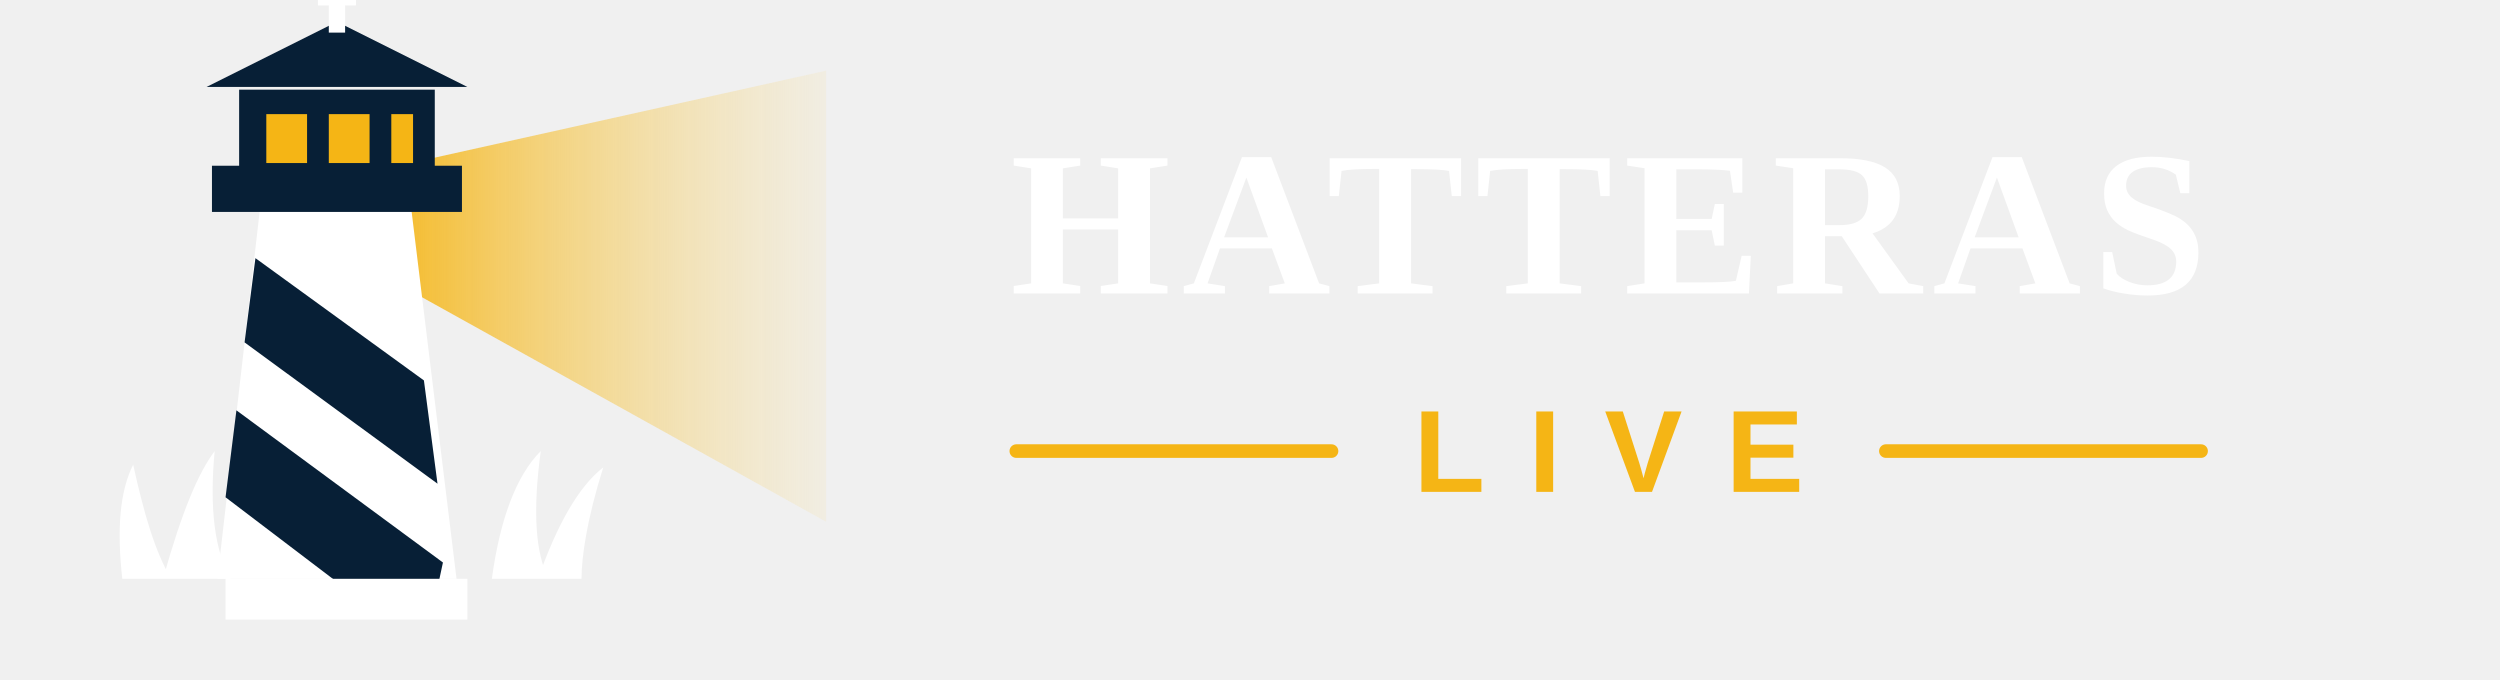
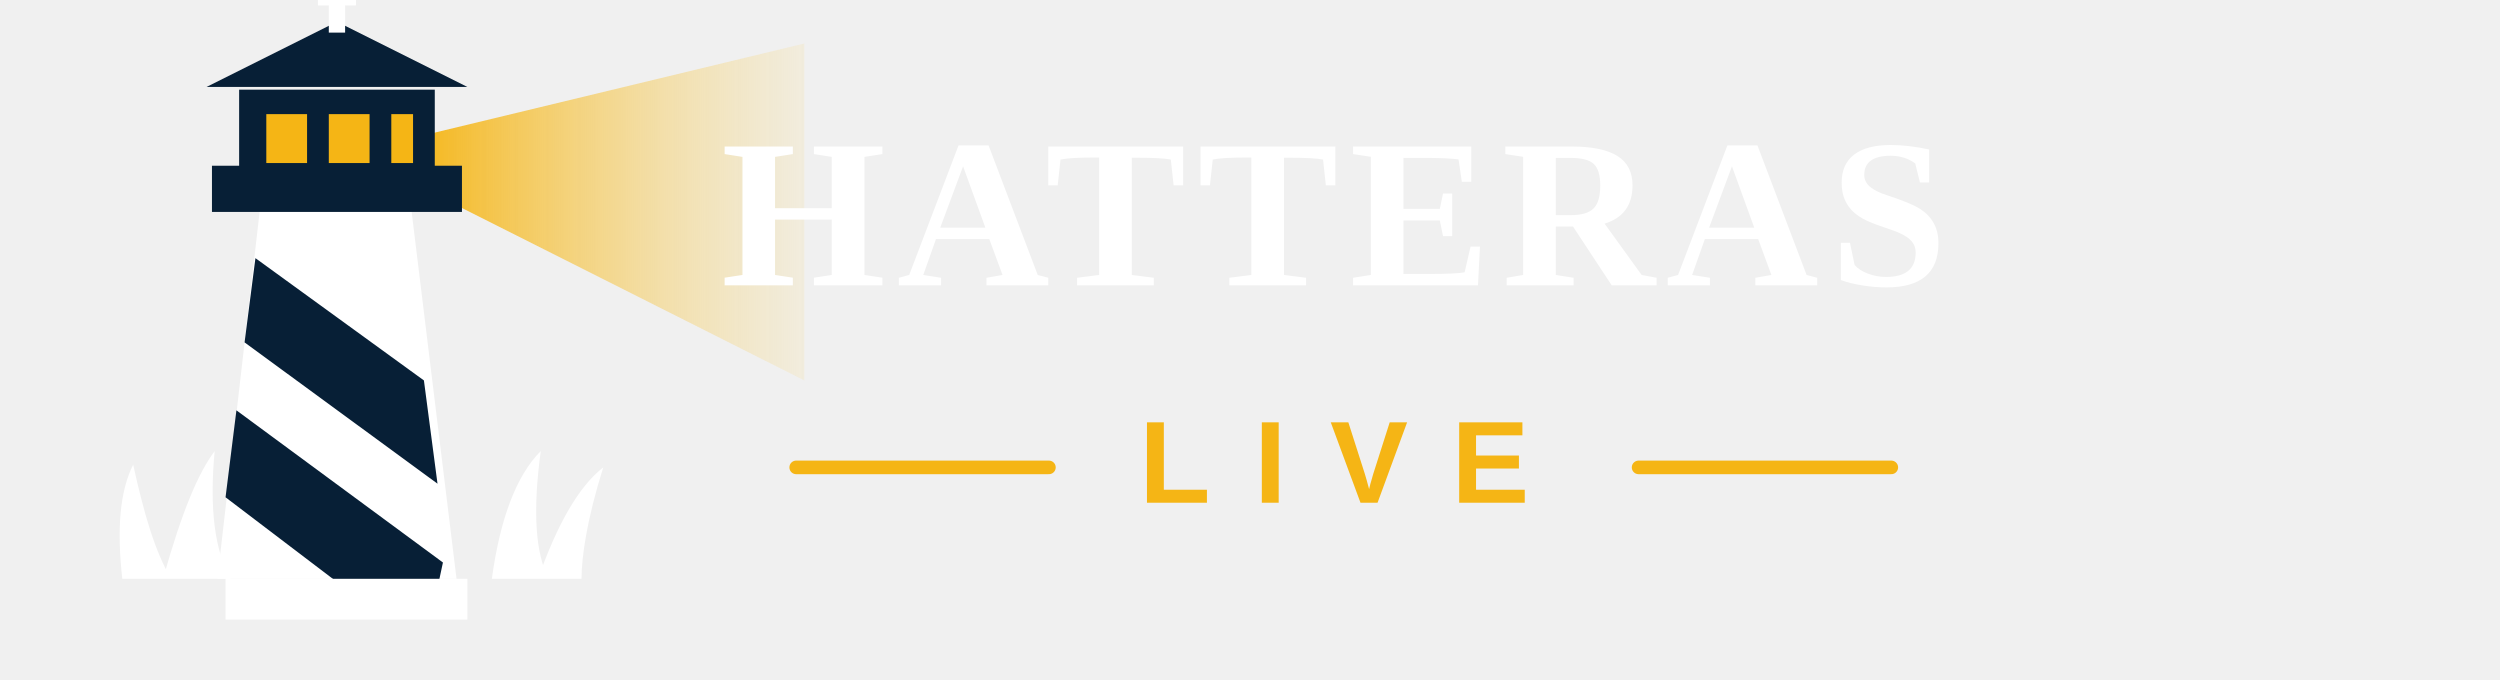
<svg xmlns="http://www.w3.org/2000/svg" viewBox="0 0 920 250" role="img" aria-labelledby="title desc">
  <defs>
    <linearGradient id="beam" x1="0" x2="1">
-       <stop offset="0" stop-color="#f5b515" stop-opacity=".92" />
-       <stop offset="1" stop-color="#f7d77b" stop-opacity=".12" />
+       <stop offset="0" stop-color="#f5b515" stop-opacity=".96" />
+       <stop offset="1" stop-color="#f7d77b" stop-opacity=".16" />
    </linearGradient>
  </defs>
  <g transform="translate(18 8)">
-     <path fill="url(#beam)" d="M124 54 L286 18 L286 184 L124 94 Z" />
+     <path fill="url(#beam)" d="M137 42 L278 8 L278 132 L137 61 Z" />
    <path fill="#ffffff" d="M62 205 78 66h55l17 139Z" />
    <path fill="#071f36" d="m76 87 62 45 5 38-71-52Zm-7 56 76 56-3 14h-27l-50-38Z" />
    <path fill="#ffffff" d="M65 205h89v15H65z" />
    <path fill="#071f36" d="M60 53h92v17H60zM70 25h72v32H70zM58 24 106 0l48 24z" />
    <path fill="#f5b515" d="M80 34h15v18H80zm23 0h15v18h-15zm23 0h8v18h-8z" />
    <path fill="#ffffff" d="M103 -8h6V4h-6zM99 -13h14v7H99z" />
    <path fill="#ffffff" d="M42 205c7-25 13-39 19-47-2 21 0 37 6 47zm-15 0c-2-18-1-32 4-42 4 18 8 32 14 42zm136 0c3-22 9-38 18-47-3 22-2 38 3 47zm17 0c7-20 15-34 24-41-6 19-8 33-8 41z" />
  </g>
-   <g transform="translate(302 0)">
-     <text x="290" y="108" text-anchor="middle" fill="#ffffff" font-family="Georgia, 'Times New Roman', serif" font-size="76" font-weight="700" letter-spacing="4">HATTERAS</text>
-     <path stroke="#f5b515" stroke-width="5" stroke-linecap="round" d="M72 166h116m204 0h116" />
-     <text x="290" y="181" text-anchor="middle" fill="#f5b515" font-family="Arial, Helvetica, sans-serif" font-size="43" font-weight="700" letter-spacing="16">LIVE</text>
+   <g transform="translate(285 0)">
+     <text x="206" y="105" text-anchor="middle" fill="#ffffff" font-family="Georgia, 'Times New Roman', serif" font-size="78" font-weight="700" letter-spacing="4">HATTERAS</text>
+     <path stroke="#f5b515" stroke-width="5" stroke-linecap="round" d="M8 172h93m217 0h93" />
+     <text x="206" y="185" text-anchor="middle" fill="#f5b515" font-family="Arial, Helvetica, sans-serif" font-size="43" font-weight="700" letter-spacing="16">LIVE</text>
  </g>
</svg>
